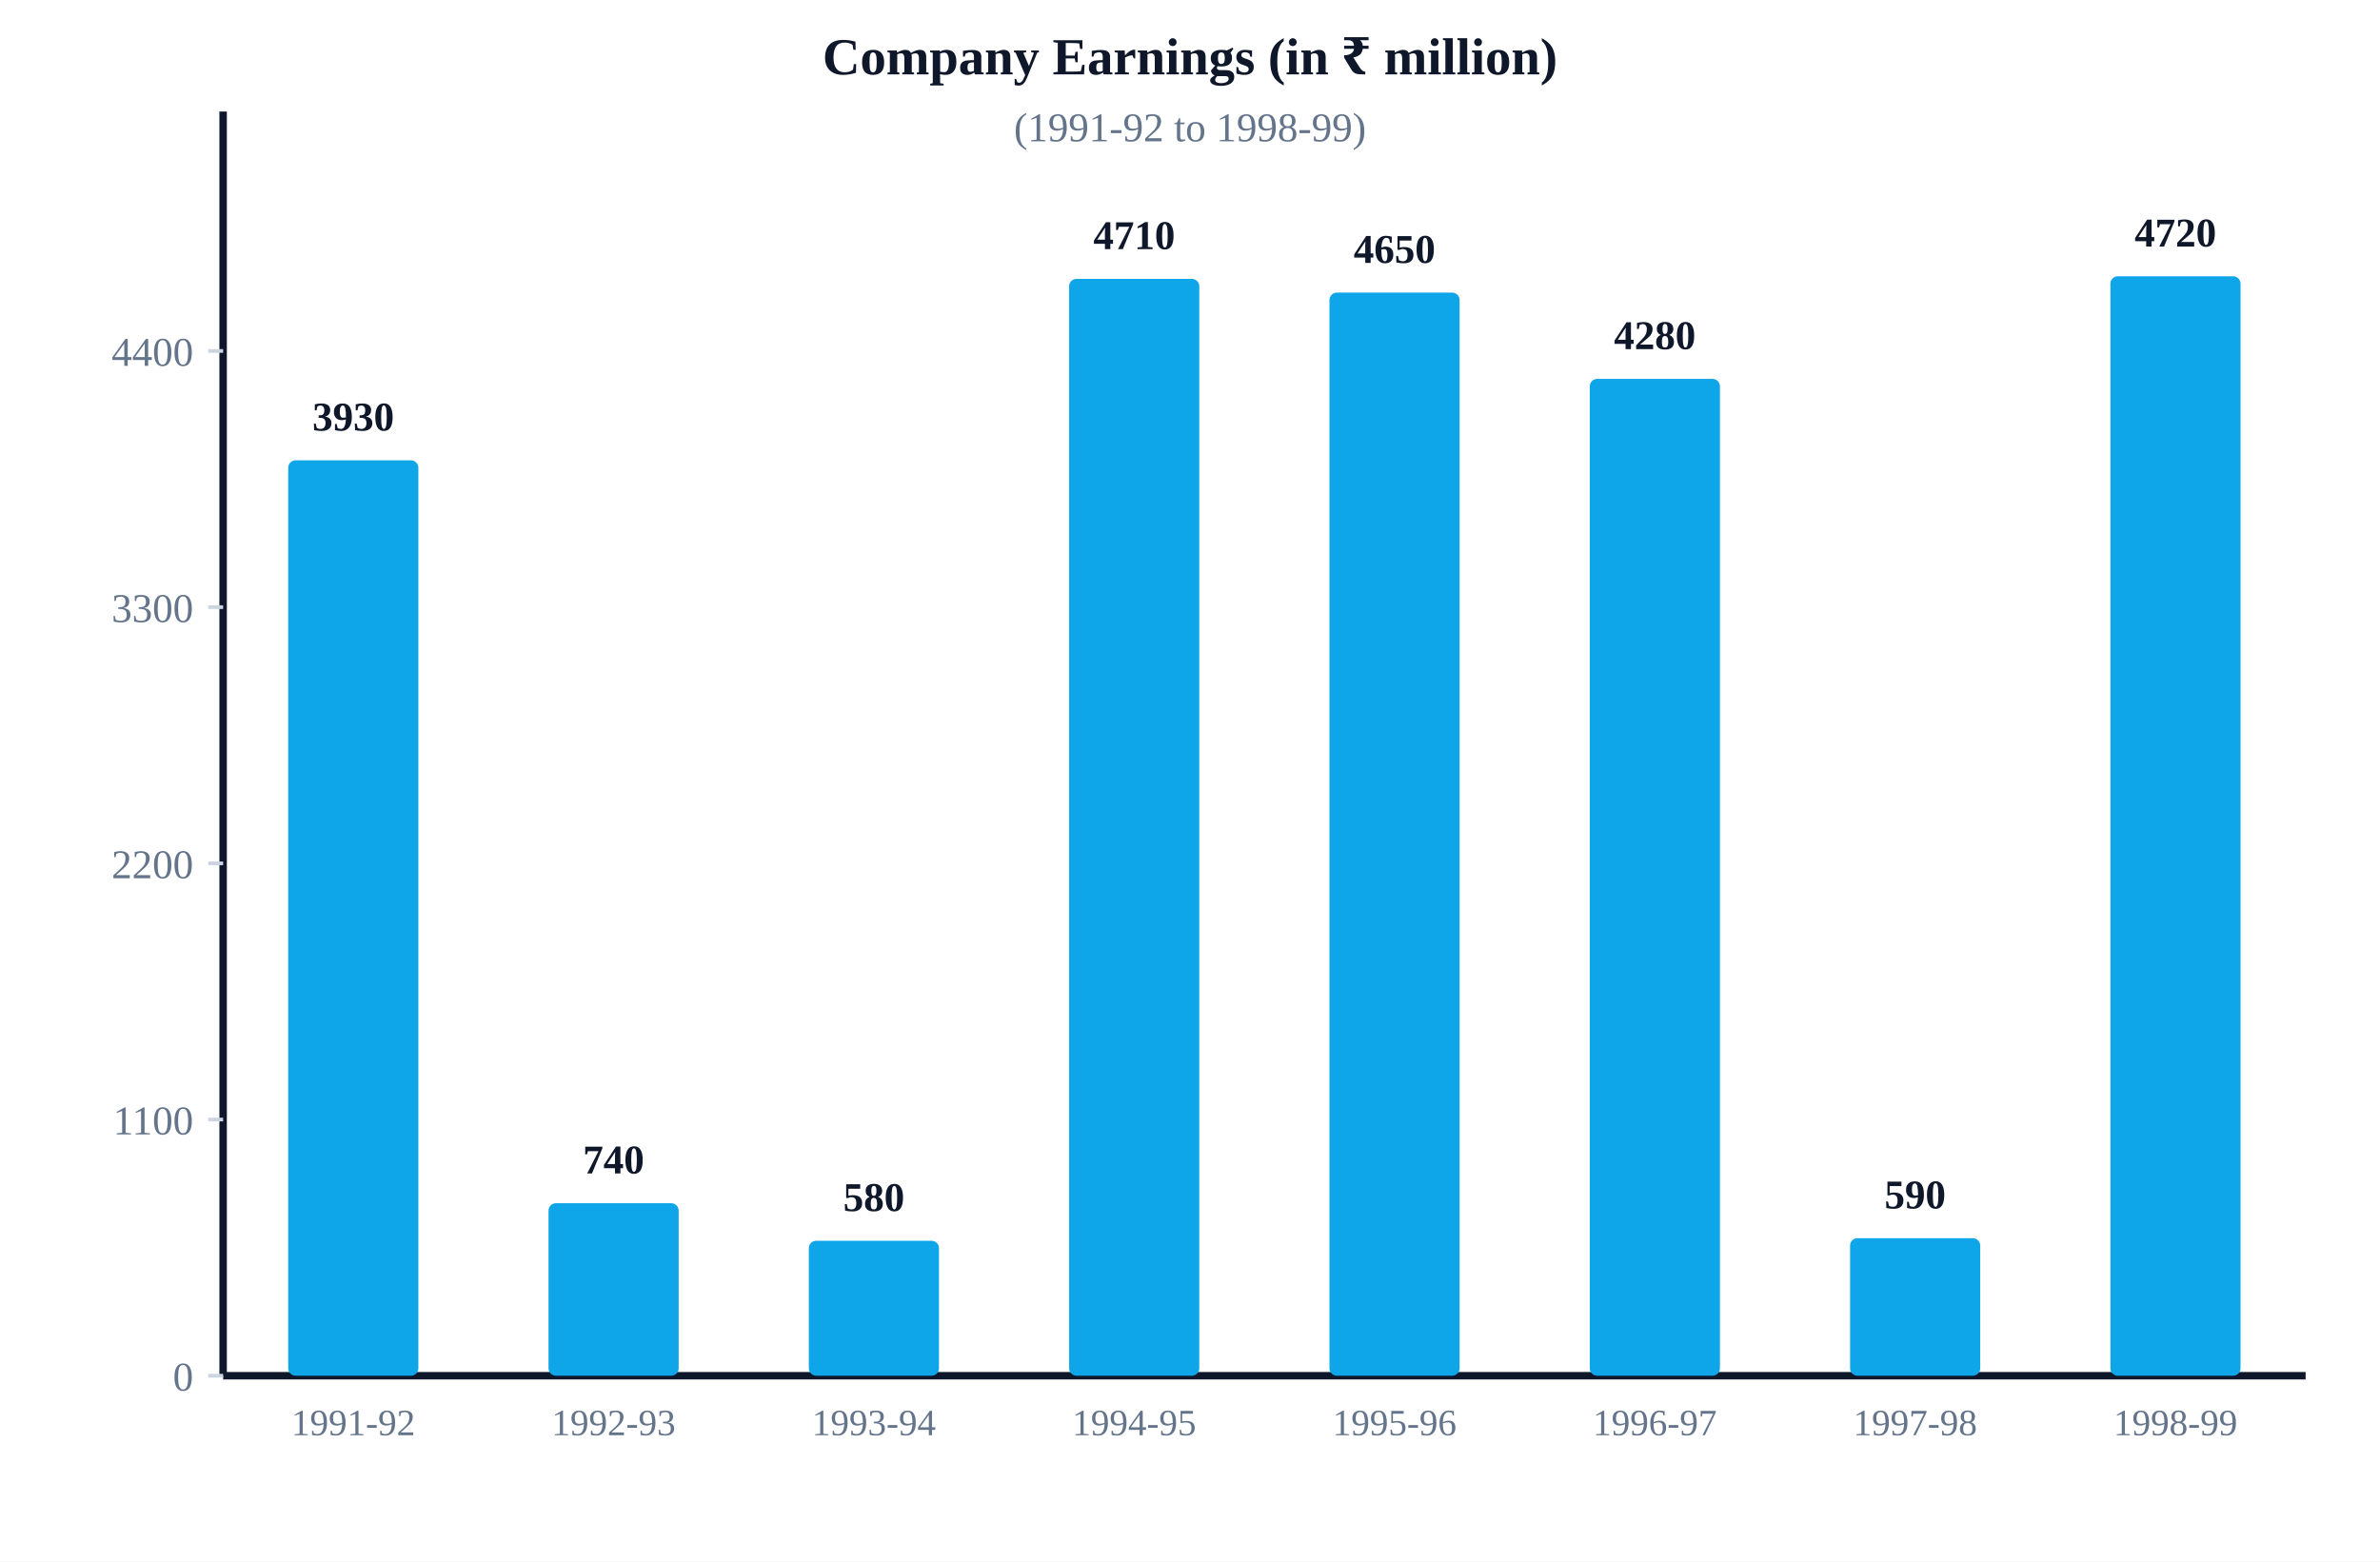
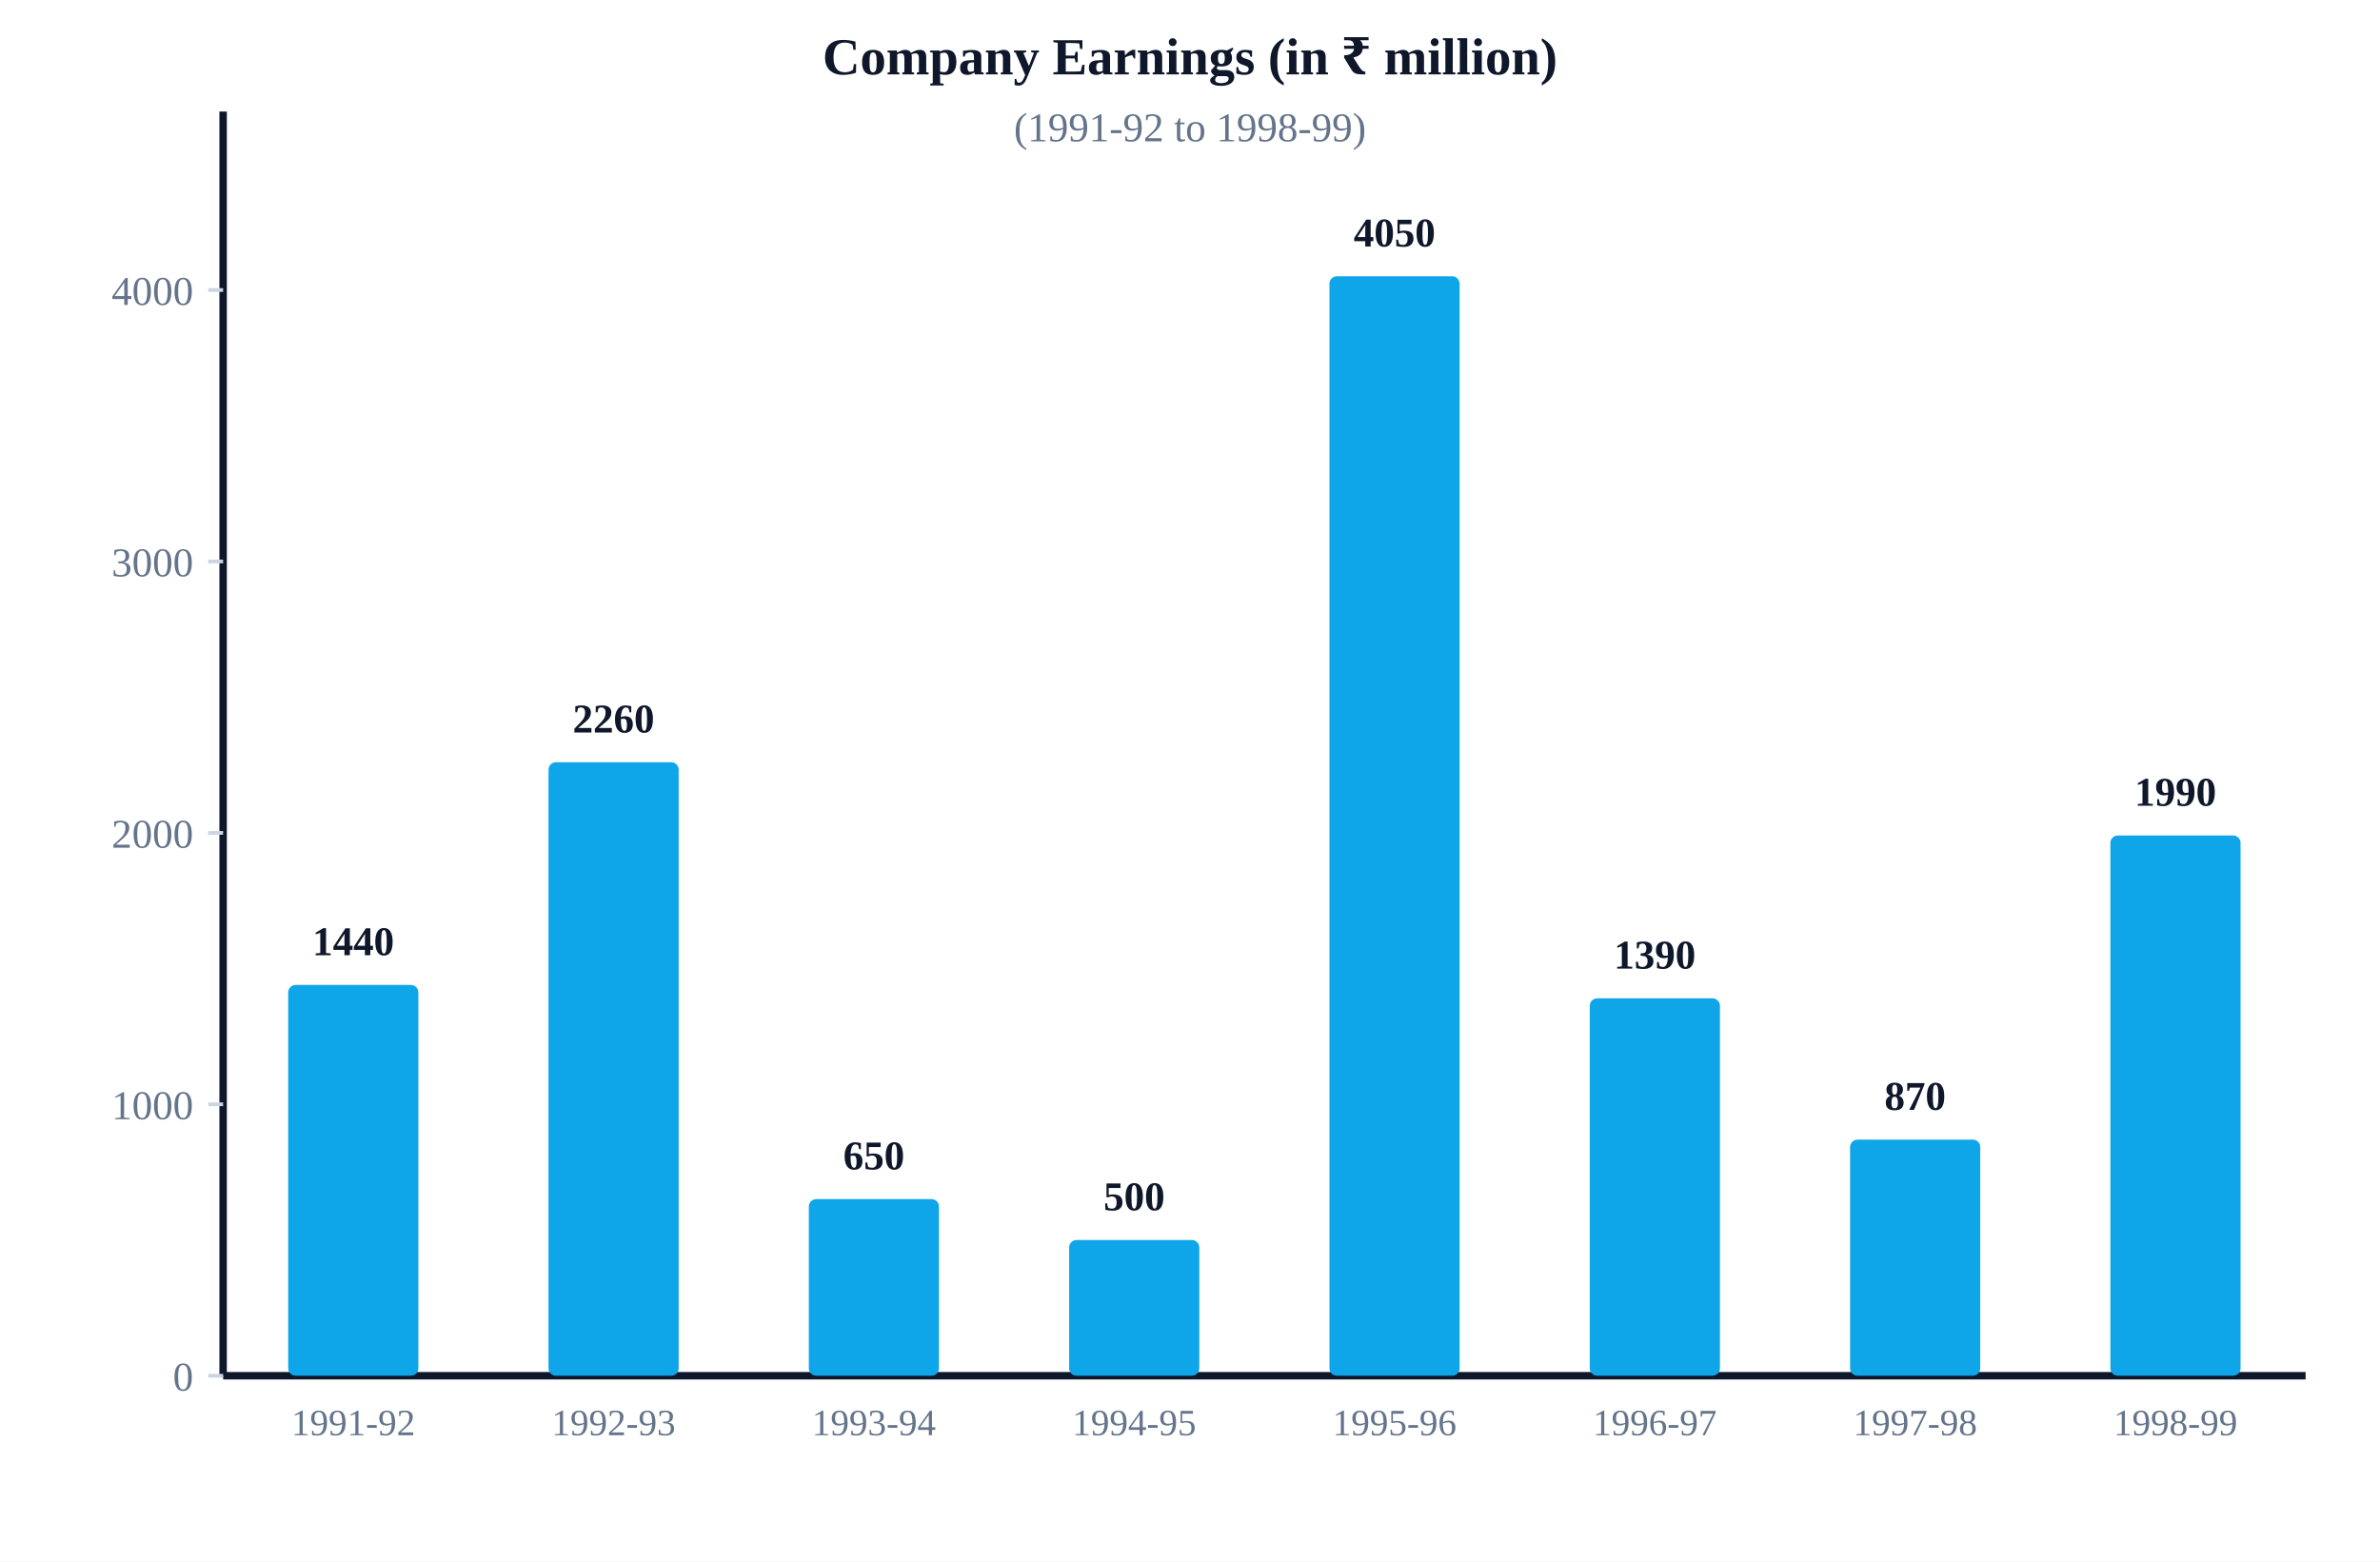
<svg xmlns="http://www.w3.org/2000/svg" viewBox="0 0 640 420">
  <rect width="640" height="420" fill="#ffffff" />
  <text x="320" y="20" font-size="14" text-anchor="middle" fill="#0f172a" font-weight="700">Company Earnings (in ₹ million)</text>
  <text x="320" y="38" font-size="11" text-anchor="middle" fill="#64748b">(1991-92 to 1998-99)</text>
  <line x1="60" y1="370" x2="620" y2="370" stroke="#0f172a" stroke-width="2" />
  <line x1="60" y1="30" x2="60" y2="370" stroke="#0f172a" stroke-width="2" />
  <text x="52" y="374" font-size="11" text-anchor="end" fill="#64748b">0</text>
  <line x1="56" y1="370" x2="60" y2="370" stroke="#cbd5e1" stroke-width="1" />
-   <text x="52" y="305.098" font-size="11" text-anchor="end" fill="#64748b">1100</text>
-   <line x1="56" y1="301.098" x2="60" y2="301.098" stroke="#cbd5e1" stroke-width="1" />
-   <text x="52" y="236.196" font-size="11" text-anchor="end" fill="#64748b">2200</text>
-   <line x1="56" y1="232.196" x2="60" y2="232.196" stroke="#cbd5e1" stroke-width="1" />
-   <text x="52" y="167.294" font-size="11" text-anchor="end" fill="#64748b">3300</text>
-   <line x1="56" y1="163.294" x2="60" y2="163.294" stroke="#cbd5e1" stroke-width="1" />
-   <text x="52" y="98.392" font-size="11" text-anchor="end" fill="#64748b">4400</text>
-   <line x1="56" y1="94.392" x2="60" y2="94.392" stroke="#cbd5e1" stroke-width="1" />
-   <rect x="77.5" y="123.8" width="35.0" height="246.2" fill="#0ea5e9" rx="2" />
-   <text x="95.0" y="115.8" font-size="11" text-anchor="middle" fill="#0f172a" font-weight="600">3930</text>
+   <text x="52" y="300.999" font-size="11" text-anchor="end" fill="#64748b">1000</text>
+   <line x1="56" y1="296.999" x2="60" y2="296.999" stroke="#cbd5e1" stroke-width="1" />
+   <text x="52" y="227.999" font-size="11" text-anchor="end" fill="#64748b">2000</text>
+   <line x1="56" y1="223.999" x2="60" y2="223.999" stroke="#cbd5e1" stroke-width="1" />
+   <text x="52" y="154.998" font-size="11" text-anchor="end" fill="#64748b">3000</text>
+   <line x1="56" y1="150.998" x2="60" y2="150.998" stroke="#cbd5e1" stroke-width="1" />
+   <text x="52" y="81.998" font-size="11" text-anchor="end" fill="#64748b">4000</text>
+   <line x1="56" y1="77.998" x2="60" y2="77.998" stroke="#cbd5e1" stroke-width="1" />
+   <rect x="77.5" y="264.9" width="35.0" height="105.1" fill="#0ea5e9" rx="2" />
+   <text x="95.0" y="256.9" font-size="11" text-anchor="middle" fill="#0f172a" font-weight="600">1440</text>
  <text x="95.0" y="386" font-size="10" text-anchor="middle" fill="#64748b">1991-92</text>
-   <rect x="147.5" y="323.6" width="35.0" height="46.4" fill="#0ea5e9" rx="2" />
-   <text x="165.0" y="315.6" font-size="11" text-anchor="middle" fill="#0f172a" font-weight="600">740</text>
+   <rect x="147.5" y="205.0" width="35.0" height="165.0" fill="#0ea5e9" rx="2" />
+   <text x="165.0" y="197.0" font-size="11" text-anchor="middle" fill="#0f172a" font-weight="600">2260</text>
  <text x="165.0" y="386" font-size="10" text-anchor="middle" fill="#64748b">1992-93</text>
-   <rect x="217.5" y="333.7" width="35.0" height="36.3" fill="#0ea5e9" rx="2" />
-   <text x="235.0" y="325.7" font-size="11" text-anchor="middle" fill="#0f172a" font-weight="600">580</text>
+   <rect x="217.5" y="322.5" width="35.0" height="47.5" fill="#0ea5e9" rx="2" />
+   <text x="235.0" y="314.5" font-size="11" text-anchor="middle" fill="#0f172a" font-weight="600">650</text>
  <text x="235.0" y="386" font-size="10" text-anchor="middle" fill="#64748b">1993-94</text>
-   <rect x="287.5" y="75.0" width="35.0" height="295.0" fill="#0ea5e9" rx="2" />
-   <text x="305.0" y="67.0" font-size="11" text-anchor="middle" fill="#0f172a" font-weight="600">4710</text>
+   <rect x="287.5" y="333.5" width="35.0" height="36.5" fill="#0ea5e9" rx="2" />
+   <text x="305.0" y="325.5" font-size="11" text-anchor="middle" fill="#0f172a" font-weight="600">500</text>
  <text x="305.0" y="386" font-size="10" text-anchor="middle" fill="#64748b">1994-95</text>
-   <rect x="357.5" y="78.7" width="35.0" height="291.3" fill="#0ea5e9" rx="2" />
-   <text x="375.0" y="70.7" font-size="11" text-anchor="middle" fill="#0f172a" font-weight="600">4650</text>
+   <rect x="357.5" y="74.3" width="35.0" height="295.7" fill="#0ea5e9" rx="2" />
+   <text x="375.0" y="66.3" font-size="11" text-anchor="middle" fill="#0f172a" font-weight="600">4050</text>
  <text x="375.0" y="386" font-size="10" text-anchor="middle" fill="#64748b">1995-96</text>
-   <rect x="427.5" y="101.9" width="35.0" height="268.1" fill="#0ea5e9" rx="2" />
-   <text x="445.0" y="93.9" font-size="11" text-anchor="middle" fill="#0f172a" font-weight="600">4280</text>
+   <rect x="427.5" y="268.5" width="35.0" height="101.5" fill="#0ea5e9" rx="2" />
+   <text x="445.0" y="260.5" font-size="11" text-anchor="middle" fill="#0f172a" font-weight="600">1390</text>
  <text x="445.0" y="386" font-size="10" text-anchor="middle" fill="#64748b">1996-97</text>
-   <rect x="497.5" y="333.0" width="35.0" height="37.0" fill="#0ea5e9" rx="2" />
-   <text x="515.0" y="325.0" font-size="11" text-anchor="middle" fill="#0f172a" font-weight="600">590</text>
+   <rect x="497.5" y="306.5" width="35.0" height="63.5" fill="#0ea5e9" rx="2" />
+   <text x="515.0" y="298.5" font-size="11" text-anchor="middle" fill="#0f172a" font-weight="600">870</text>
  <text x="515.0" y="386" font-size="10" text-anchor="middle" fill="#64748b">1997-98</text>
-   <rect x="567.5" y="74.3" width="35.0" height="295.7" fill="#0ea5e9" rx="2" />
-   <text x="585.0" y="66.3" font-size="11" text-anchor="middle" fill="#0f172a" font-weight="600">4720</text>
+   <rect x="567.5" y="224.7" width="35.0" height="145.3" fill="#0ea5e9" rx="2" />
+   <text x="585.0" y="216.7" font-size="11" text-anchor="middle" fill="#0f172a" font-weight="600">1990</text>
  <text x="585.0" y="386" font-size="10" text-anchor="middle" fill="#64748b">1998-99</text>
</svg>
